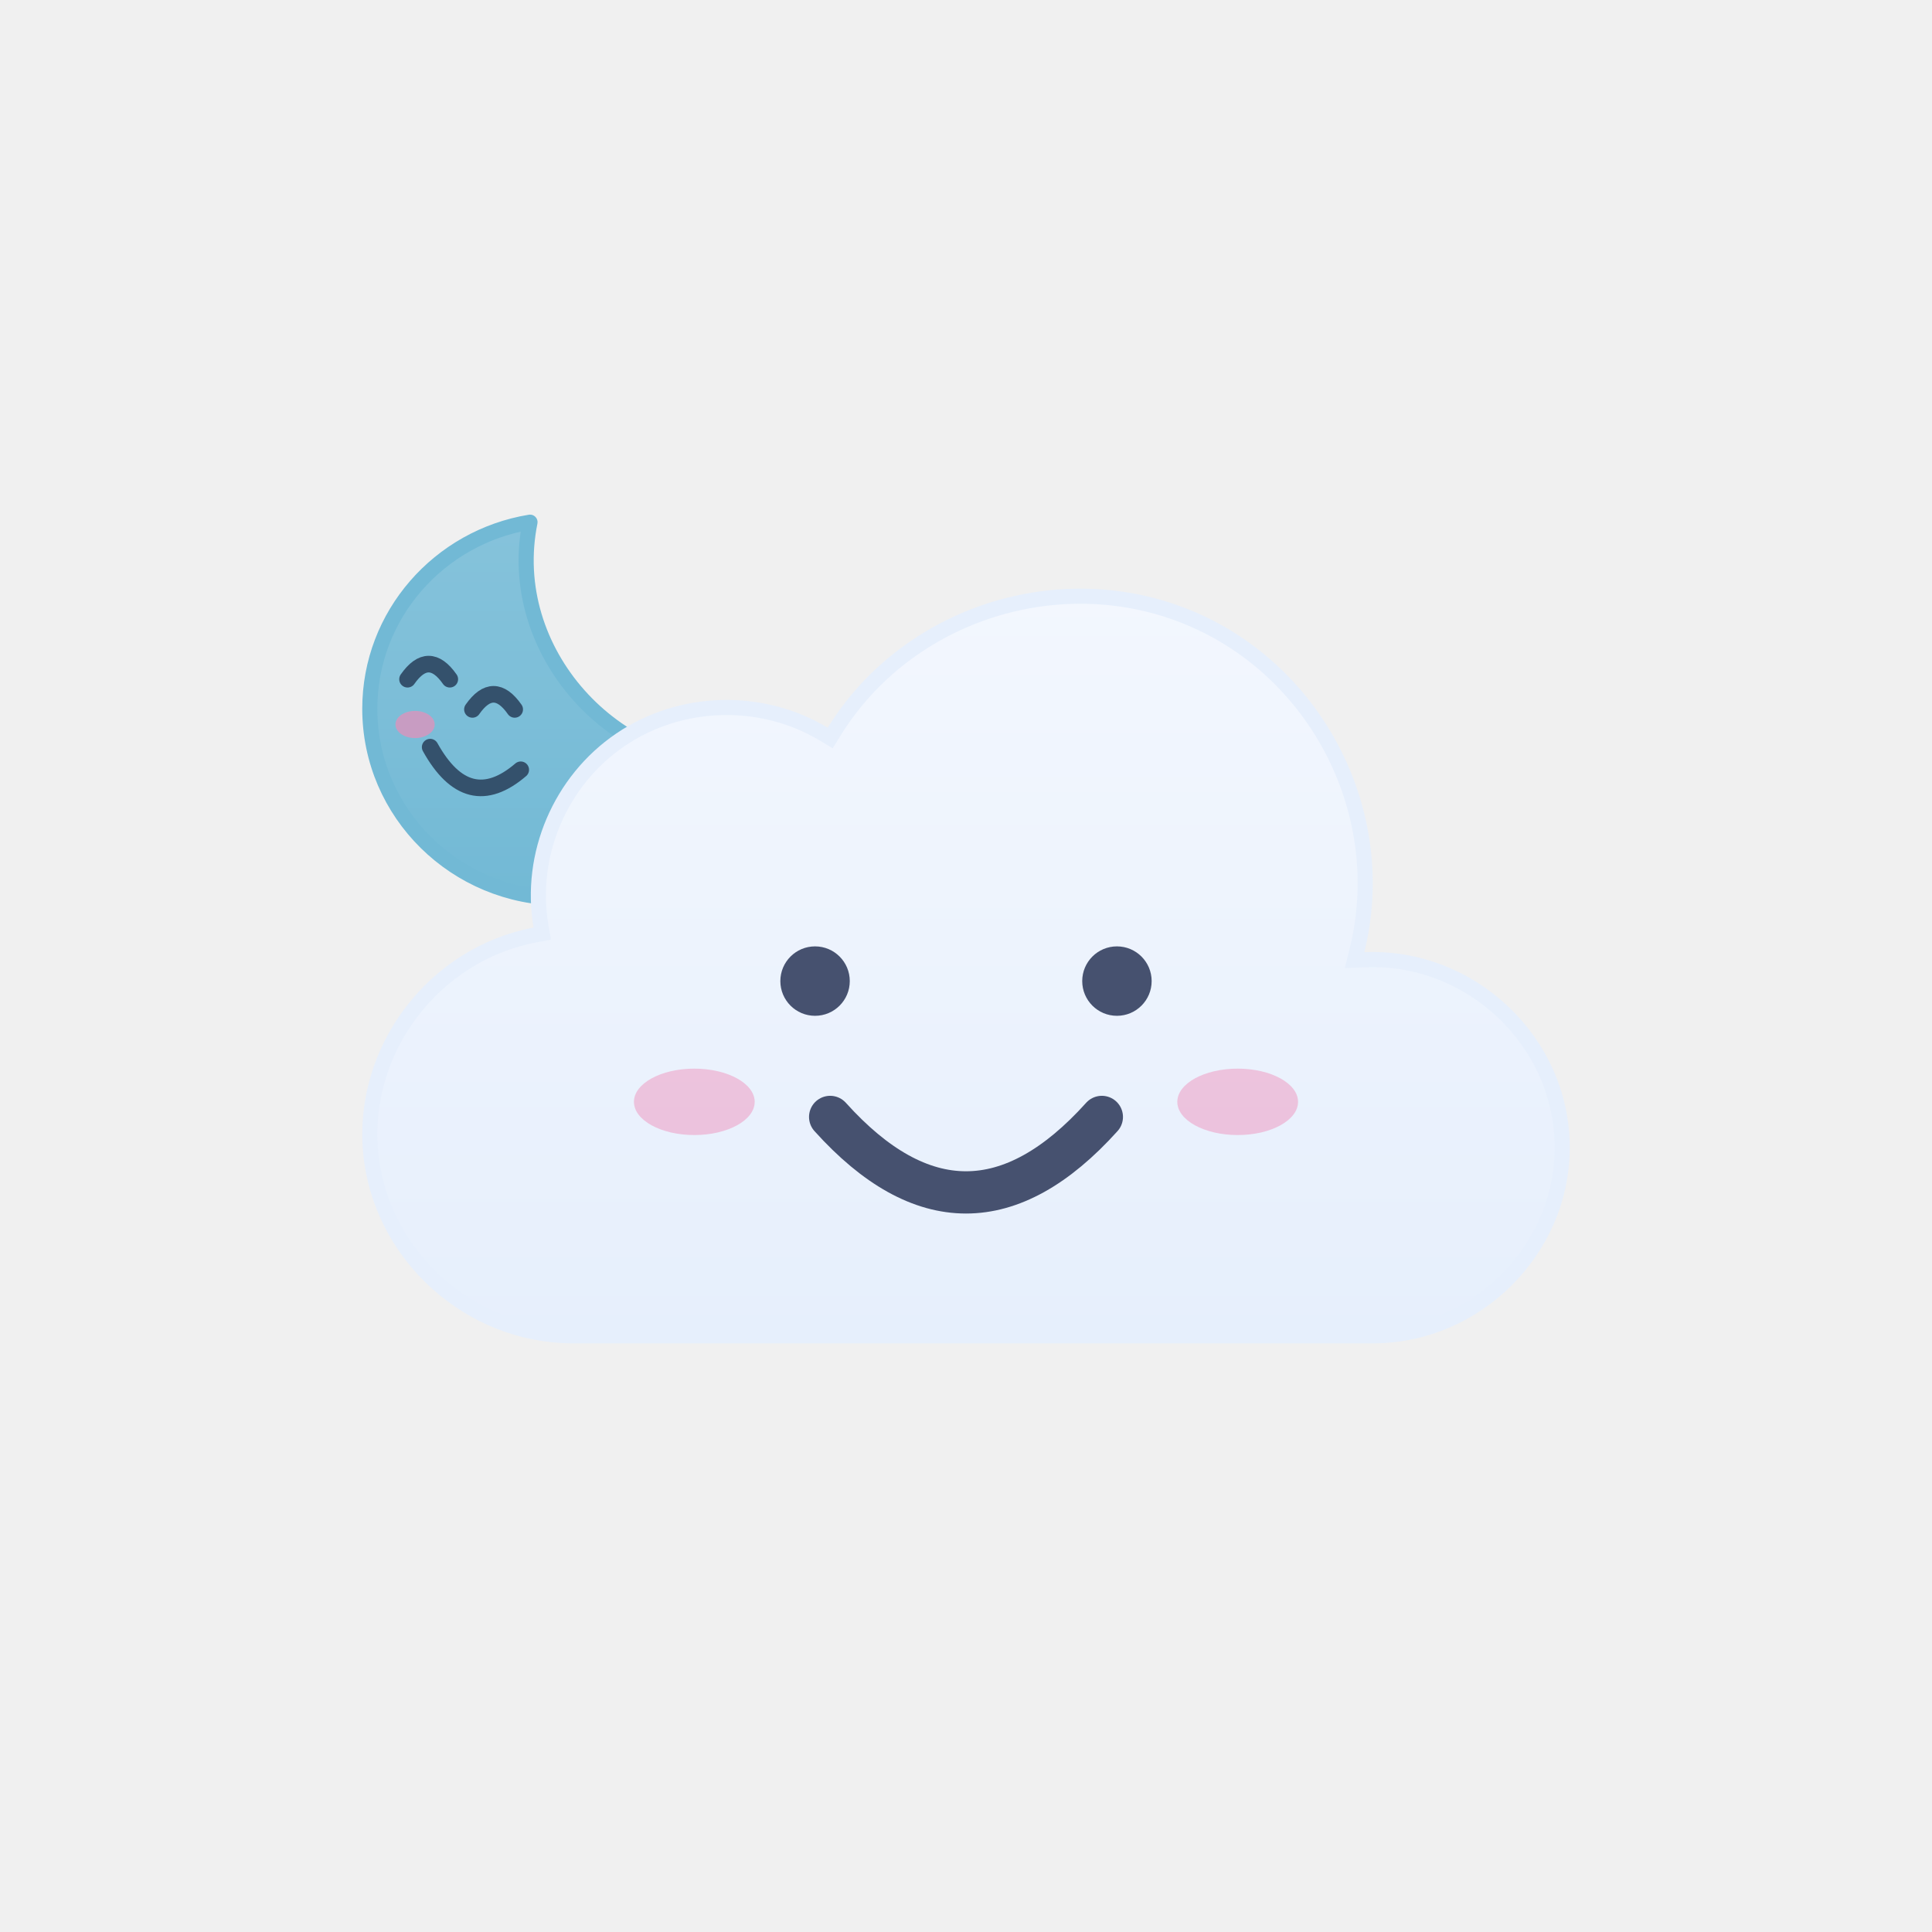
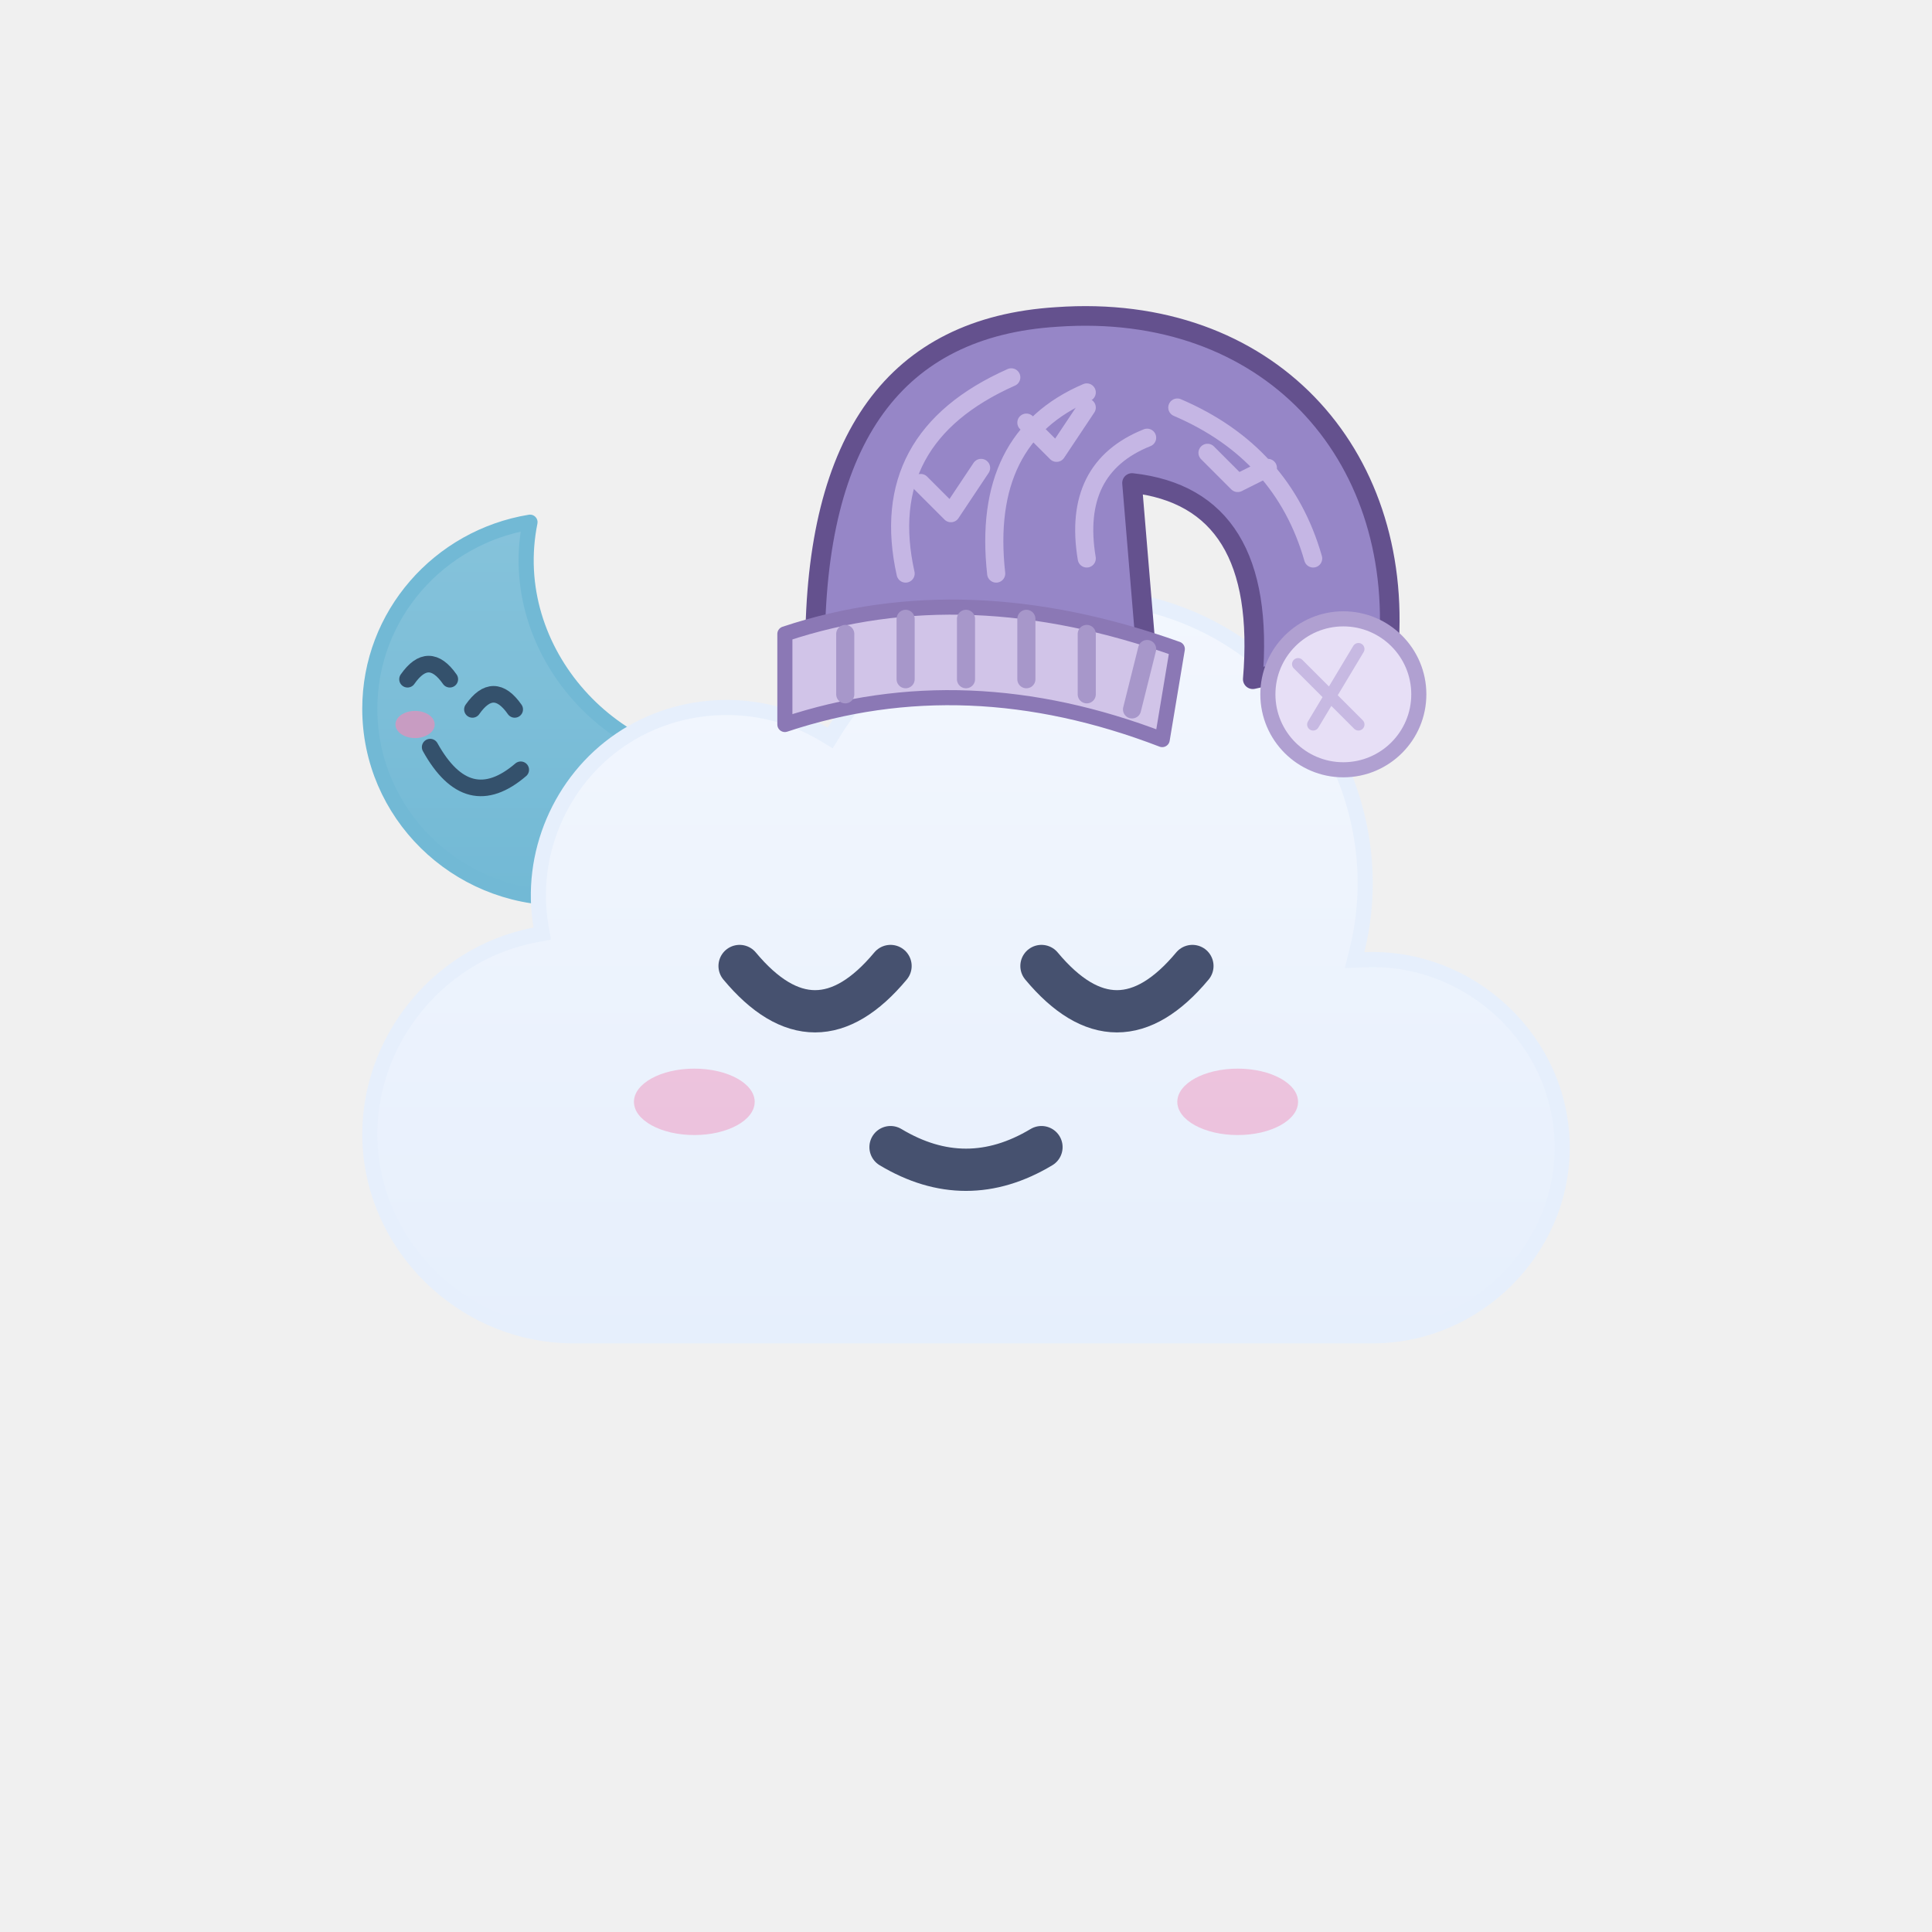
<svg xmlns="http://www.w3.org/2000/svg" viewBox="0 0 128 128" fill="none">
  <g id="partly-cloudy-night" clip-path="url(#clip0_1858_8252)">
    <g id="Sky">
      <g id="Moon">
        <path id="Moon_2" d="M35.115 34.595C33.378 43.163 40.753 51.214 49.313 50.783C47.673 55.834 42.889 59.5 37.218 59.5C30.188 59.5 24.5 53.879 24.5 46.959C24.5 40.745 29.088 35.584 35.115 34.595Z" fill="url(#paint0_linear_1858_8252)" stroke="#72B9D5" stroke-linecap="round" stroke-linejoin="round" />
        <g id="Moon-face" fill="none" stroke="#34516C" stroke-width="1.1" stroke-linecap="round">
          <path d="M27 45 Q28.4 43 29.8 45 M31.3 47 Q32.7 45 34.1 47" />
          <path d="M28.5 49.5 Q31 54 34.5 51" />
          <ellipse cx="27.5" cy="48" rx="1.3" ry=".9" fill="#F18AB7" fill-opacity=".65" stroke="none" />
        </g>
-         <animateTransform attributeName="transform" type="rotate" values="-6 36.9 47.0;6 36.9 47.0;-6 36.9 47.0" dur="3s" begin="0s" repeatCount="indefinite" calcMode="spline" keySplines=".42 0 .58 1; .42 0 .58 1" />
      </g>
      <g id="Clouds">
        <g id="Cloud">
          <path id="Cloud_2" d="M55.262 48.475C60.123 40.611 70.297 37.38 78.815 40.943C87.321 44.502 92.138 54.003 89.903 62.965L89.742 63.614L90.411 63.585C97.42 63.279 103.5 68.992 103.5 76.028C103.5 82.84 97.772 88.5 90.977 88.5H37.954C31.128 88.502 25.203 83.171 24.559 76.36C23.916 69.552 28.737 63.212 35.443 61.945L35.926 61.853L35.842 61.369C35.026 56.624 37.126 51.717 41.105 49.013C45.095 46.301 50.446 46.154 54.58 48.64L55.003 48.895L55.262 48.475Z" fill="url(#paint1_linear_1858_8252)" stroke="#E6EFFC" stroke-miterlimit="10" />
          <g id="Weather-face" fill="none" stroke="#46516F" stroke-width="2.8" stroke-linecap="round" stroke-linejoin="round">
-             <circle cx="54" cy="65" r="2.3" fill="#46516F" stroke="none" />
-             <circle cx="74" cy="65" r="2.3" fill="#46516F" stroke="none" />
-             <path d="M55 74 Q64 84 73 74" />
+             <path d="M49 64 Q54 70 59 64" />
+             <path d="M69 64 Q74 70 79 64" />
+             <path d="M59 76 Q64 79 69 76" />
            <ellipse cx="46" cy="73" rx="4" ry="2.2" fill="#F18AB7" fill-opacity=".45" stroke="none" />
            <ellipse cx="82" cy="73" rx="4" ry="2.2" fill="#F18AB7" fill-opacity=".45" stroke="none" />
          </g>
+           <g id="Knit-nightcap" stroke-linecap="round" stroke-linejoin="round">
+             <path d="M54 43 Q54 22 70 21 C84 20 93 30 92 43 L83 45 Q84 33 75 32 L76 44Z" fill="#9686C7" stroke="#64518E" stroke-width="1.3" />
+             <g fill="none" stroke="#C5B6E4" stroke-width="1.2">
+               <path d="M60 38 Q58 29 67 25 M66 38 Q65 29 72 26 M72 37 Q71 31 76 29 M78 27 Q85 30 87 37" />
+               <path d="m61 32 2 2 2-3 m3-3 2 2 2-3 m8 3 2 2 2-1" />
+             </g>
+             <path d="M52 42 Q64 38 78 43 L77 49 Q64 44 52 48Z" fill="#D1C4E8" stroke="#8B78B5" stroke-width="1" />
+             <path d="m56 42 0 4 m4-5 0 4 m4-4 0 4 m4-4 0 4 m4-3 0 4 m4-3-1 4" stroke="#A797CA" stroke-width="1.2" />
+             <circle cx="89" cy="46" r="5" fill="#E7DFF6" stroke="#B0A0D1" stroke-width="1" />
+             <path d="m86 44 4 4 m0-5-3 5" stroke="#C7B9E2" stroke-width=".8" />
+           </g>
        </g>
-         <animateTransform attributeName="transform" type="translate" values="0 0;0 -3;0 0" dur="3s" begin="0s" repeatCount="indefinite" calcMode="spline" keySplines=".42 0 .58 1; .42 0 .58 1" />
      </g>
    </g>
  </g>
  <defs>
    <linearGradient id="paint0_linear_1858_8252" x1="37" y1="34" x2="37" y2="60" gradientUnits="userSpaceOnUse">
      <stop stop-color="#86C3DB" />
      <stop offset="1" stop-color="#72B9D5" />
    </linearGradient>
    <linearGradient id="paint1_linear_1858_8252" x1="64.001" y1="39" x2="64.001" y2="89" gradientUnits="userSpaceOnUse">
      <stop stop-color="#F3F7FE" />
      <stop offset="1" stop-color="#E6EFFC" />
    </linearGradient>
    <clipPath id="clip0_1858_8252">
      <rect width="128" height="128" fill="white" />
    </clipPath>
  </defs>
+   <style>
+ #Clouds{transform-box:view-box;transform-origin:64px 87px;animation:sleepy-rock 5.6s ease-in-out infinite}
+ @keyframes sleepy-rock{0%,100%{transform:rotate(-5deg)}50%{transform:rotate(5deg)}}
+ @media(prefers-reduced-motion:reduce){#Clouds{animation:none}}
+   </style>
</svg>
